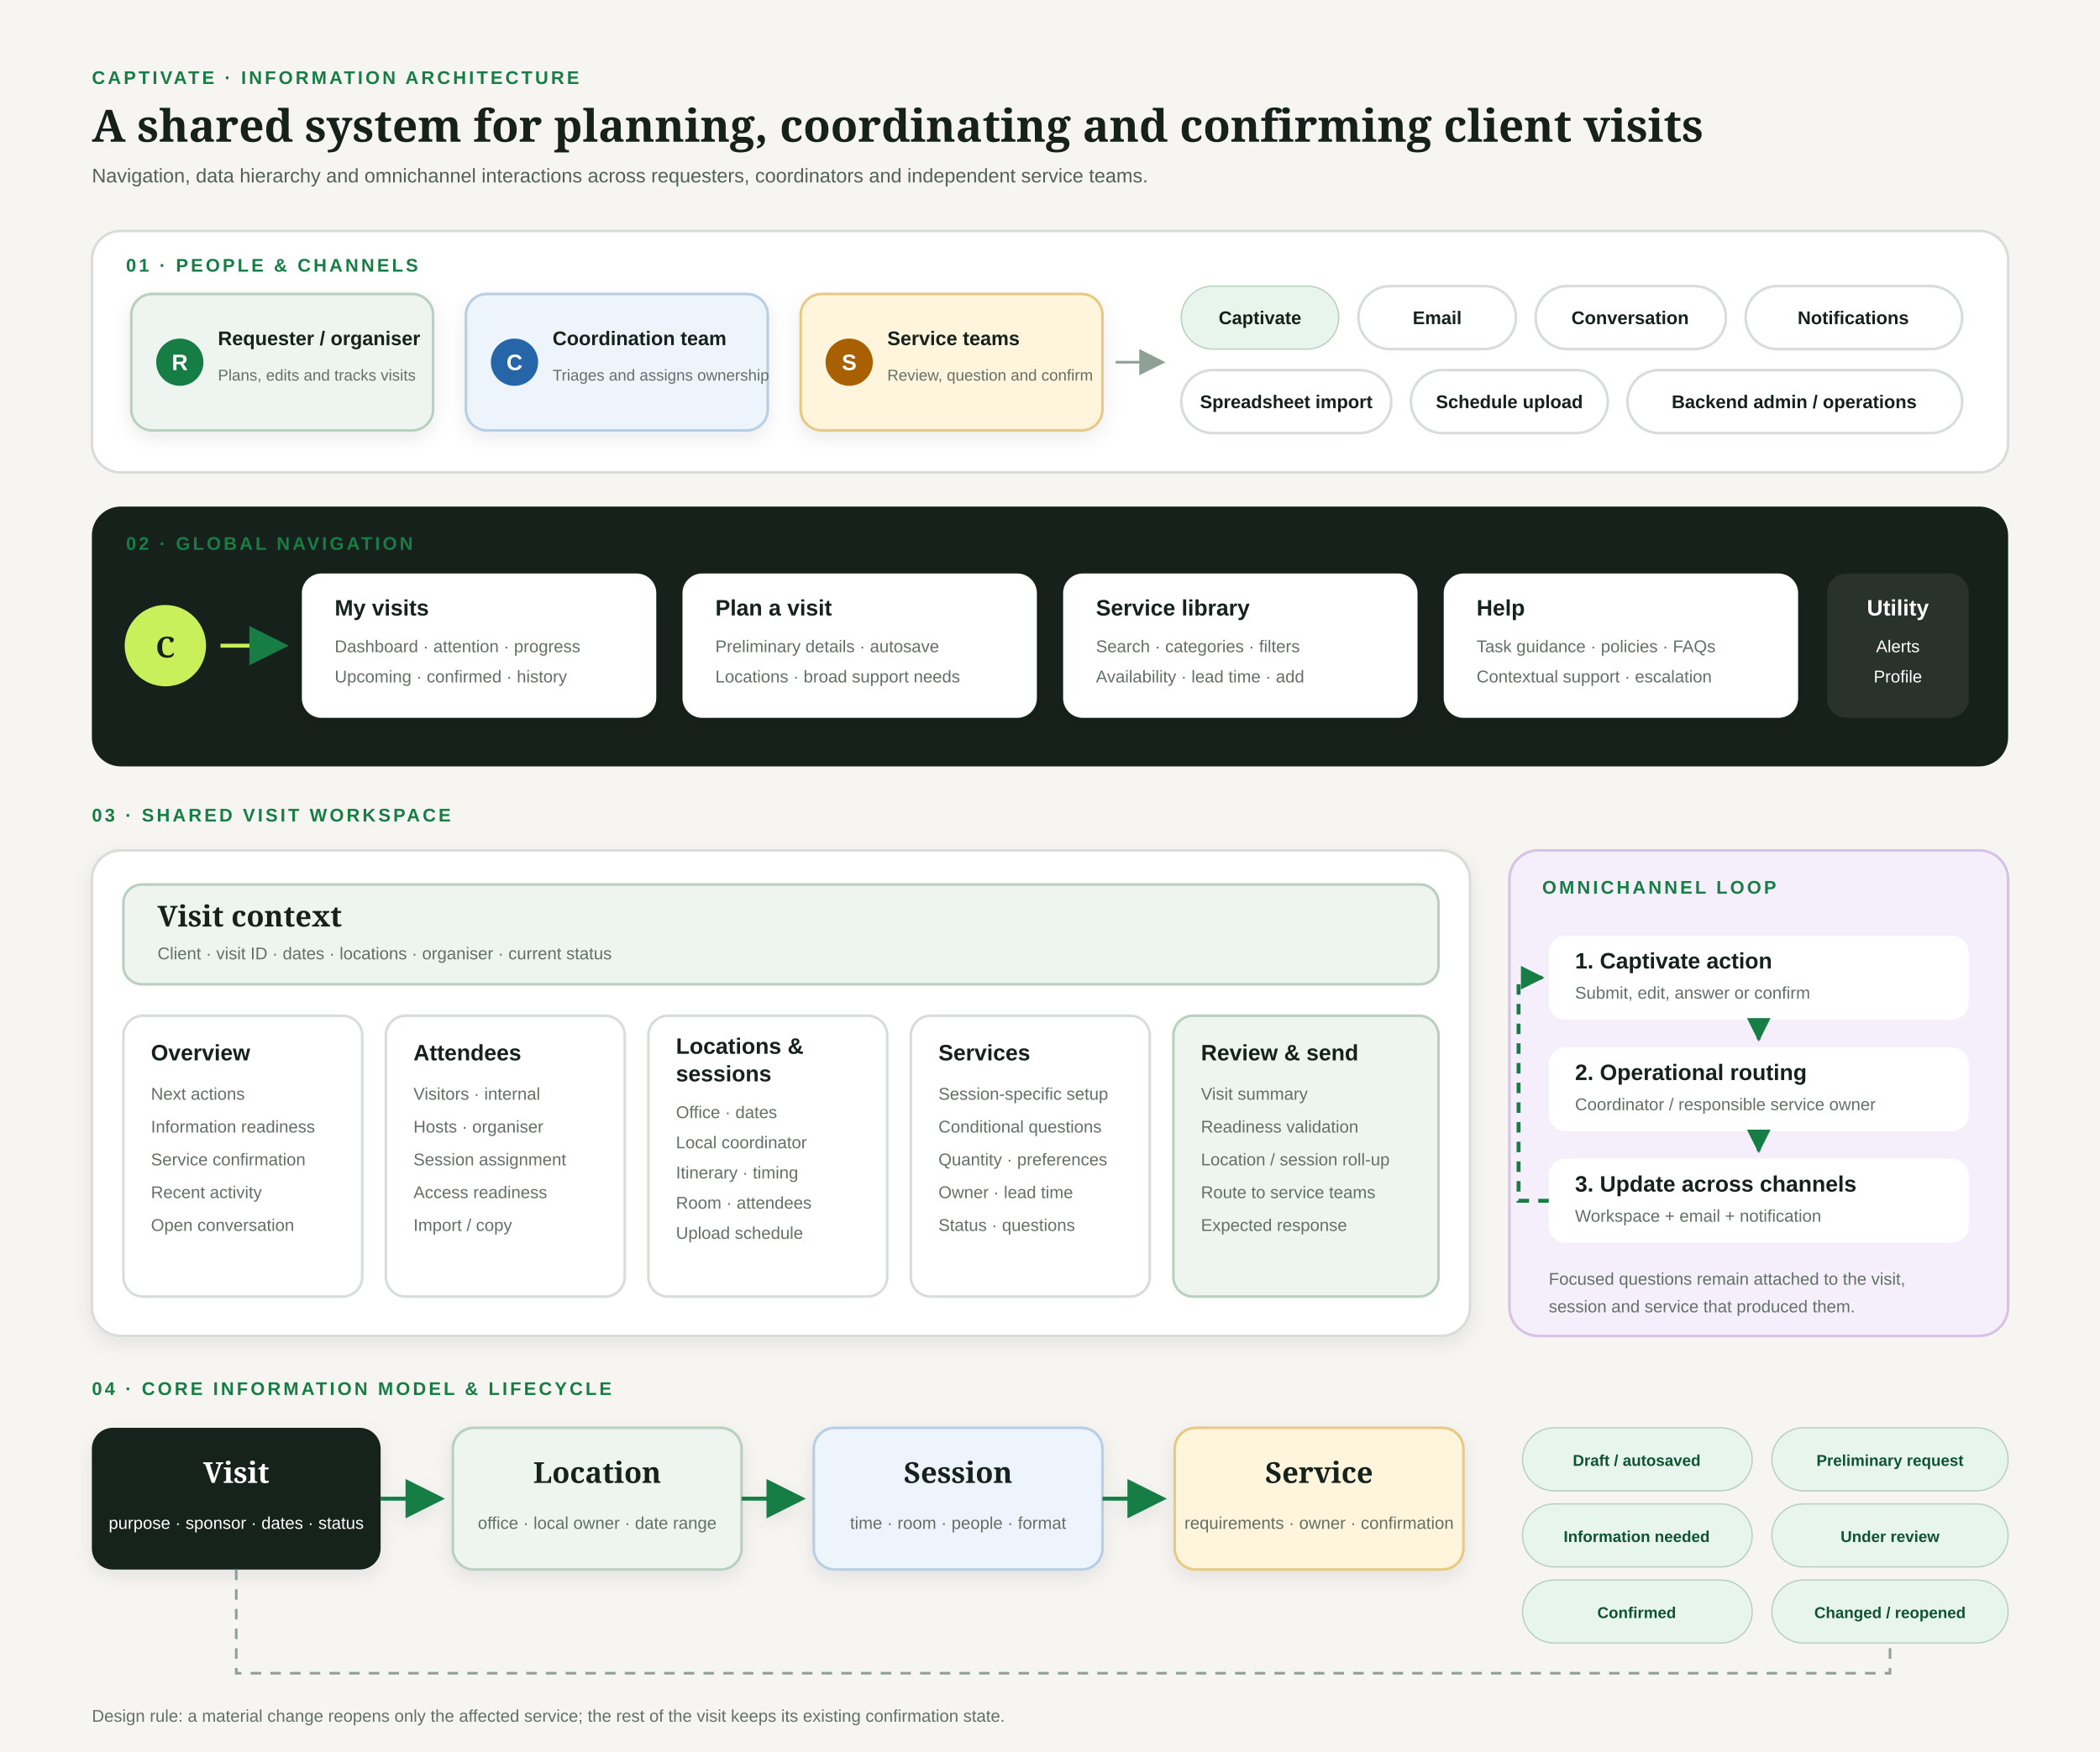
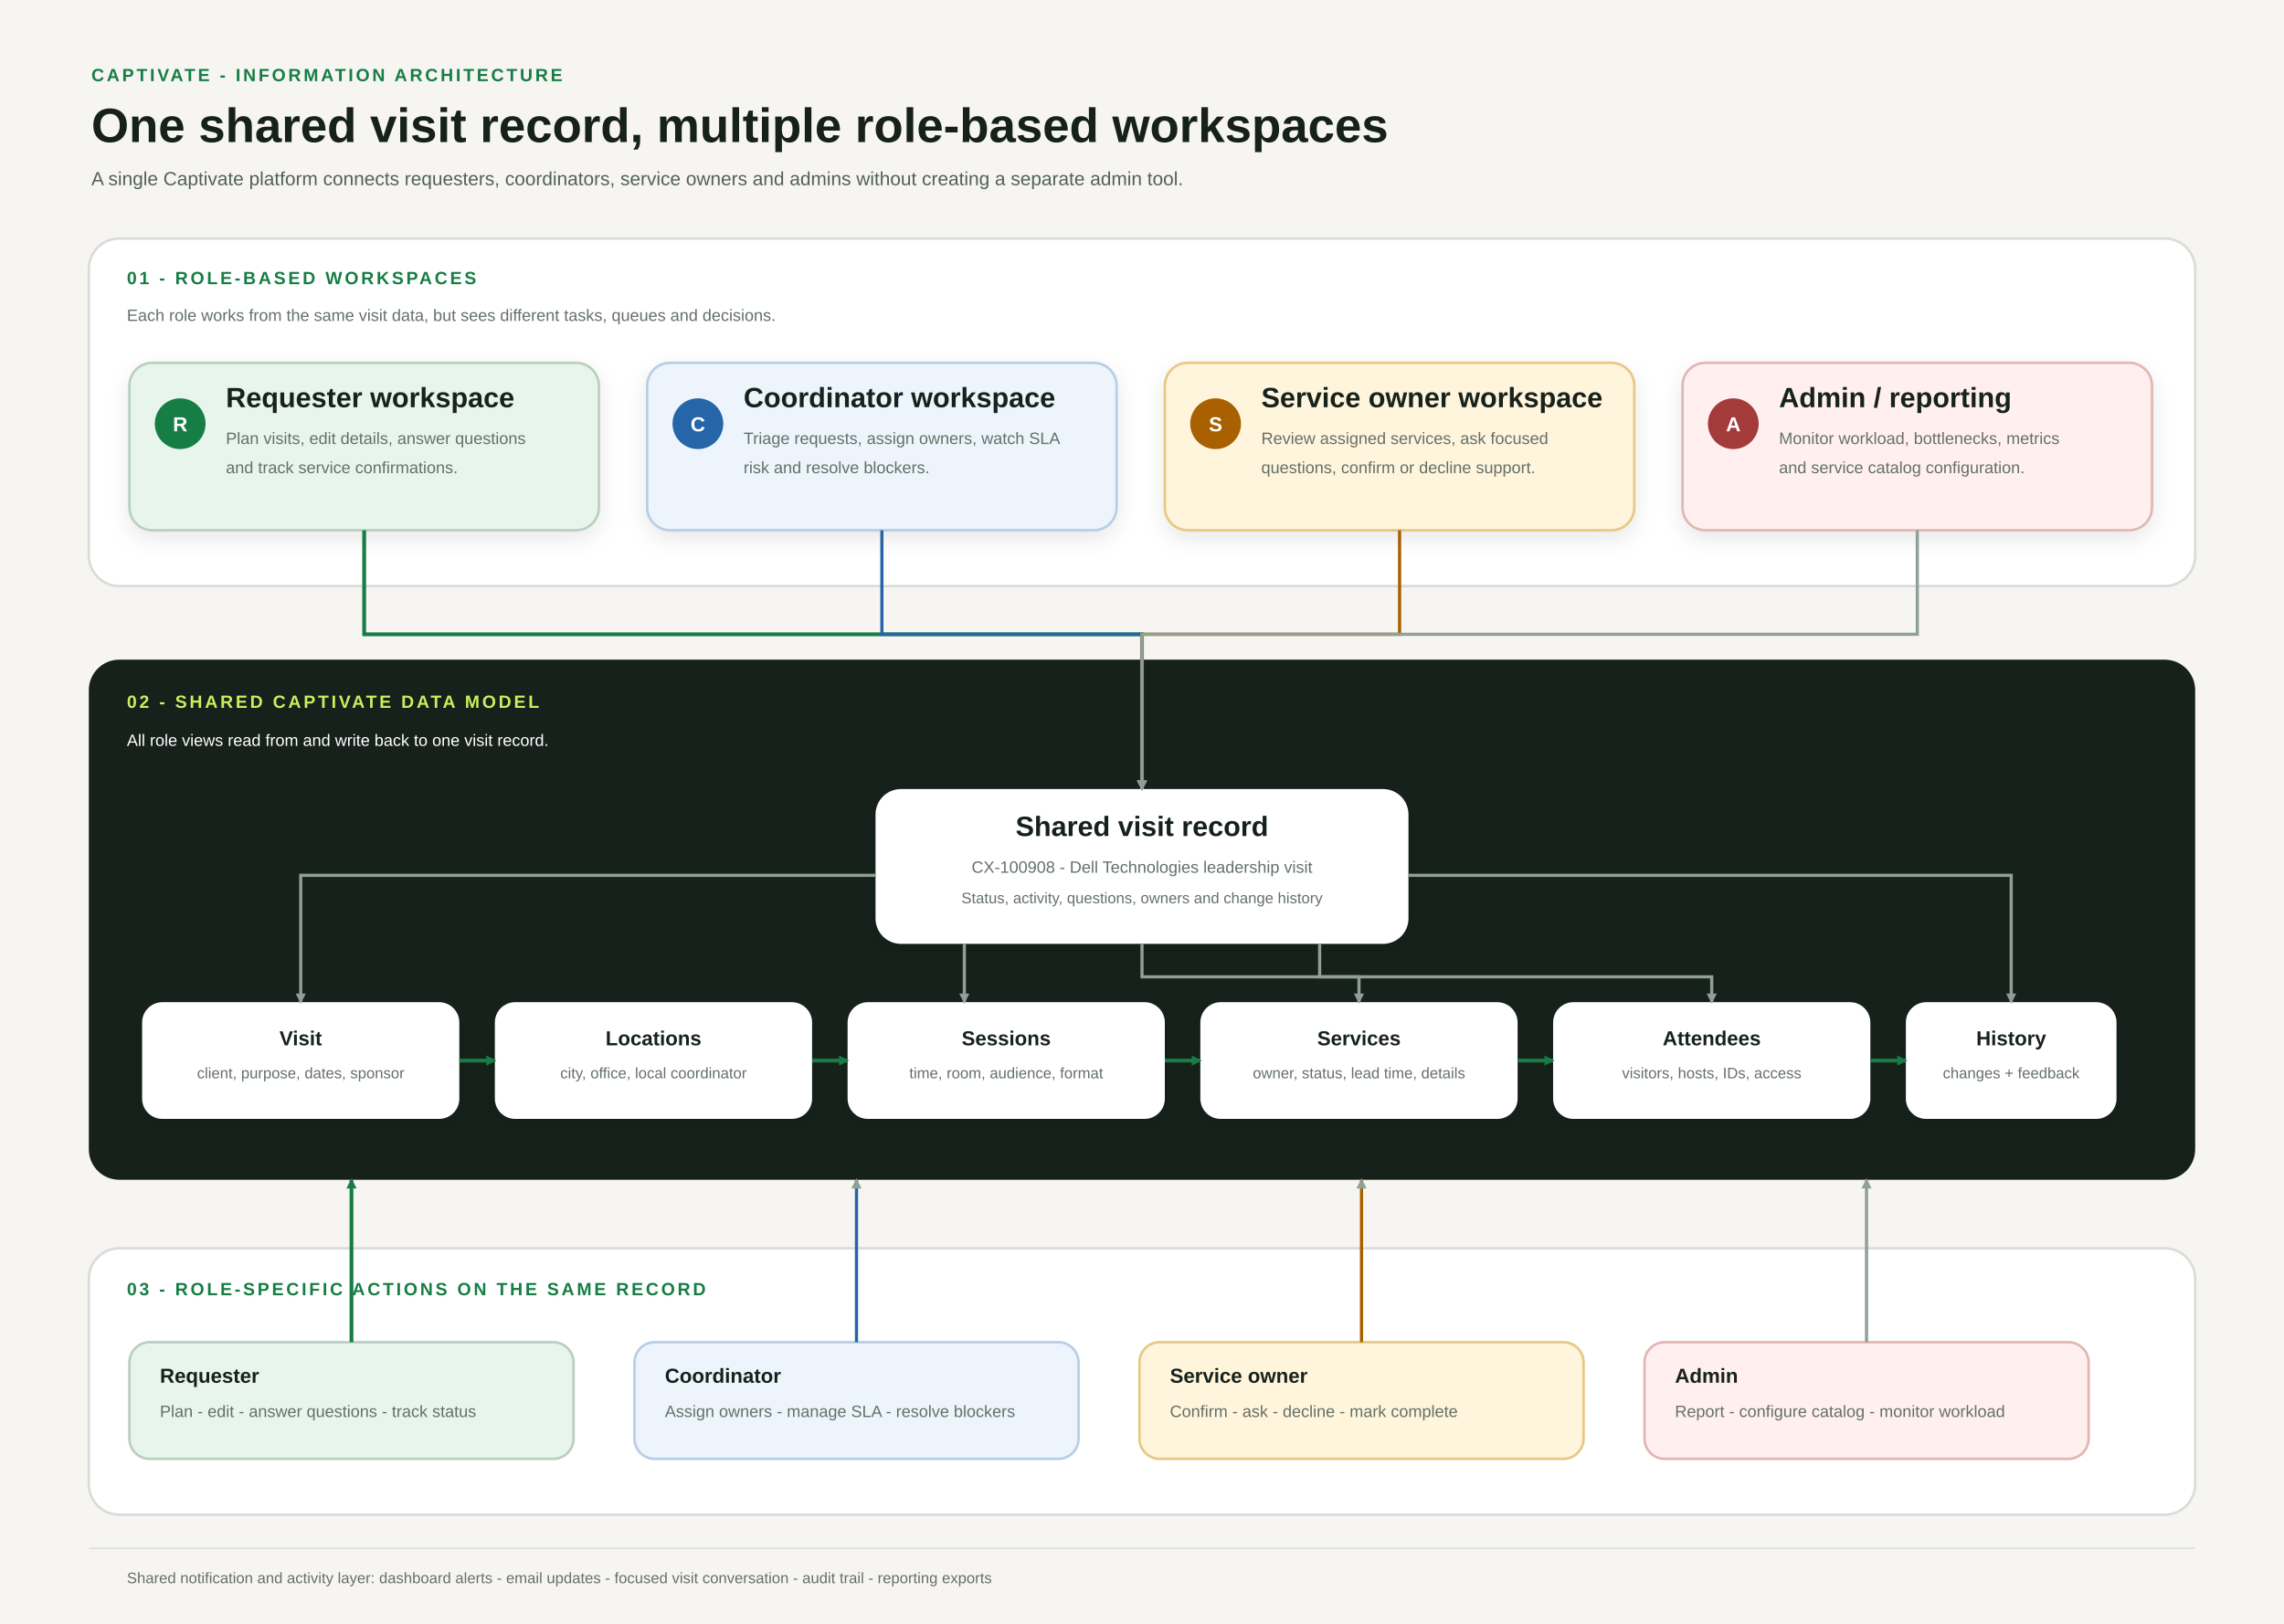
- <svg xmlns="http://www.w3.org/2000/svg" width="1600" height="1335" viewBox="0 0 1600 1335" role="img" aria-labelledby="title desc">
+ <svg xmlns="http://www.w3.org/2000/svg" width="1800" height="1280" viewBox="0 0 1800 1280" role="img" aria-labelledby="title desc">
  <defs>
    <style>
-       .bg{fill:#f7f5f2}.panel{fill:#fff;stroke:#d9ddd9;stroke-width:2}.soft{fill:#eef5f0;stroke:#b9d0c0;stroke-width:2}.dark{fill:#17211b}.green{fill:#167d45}.lime{fill:#c7f05b}.blue{fill:#edf4fc;stroke:#b8cee5;stroke-width:2}.amber{fill:#fff4dc;stroke:#e6c985;stroke-width:2}.purple{fill:#f4effa;stroke:#d5c2e6;stroke-width:2}.label{font:700 14px Arial,sans-serif;letter-spacing:2px;fill:#167d45}.h1{font:700 34px Georgia,serif;fill:#17211b}.h2{font:700 22px Georgia,serif;fill:#17211b}.h3{font:700 17px Arial,sans-serif;fill:#17211b}.actor-title{font:700 15px Arial,sans-serif;fill:#17211b}.actor-body{font:12px Arial,sans-serif;fill:#647067}.body{font:15px Arial,sans-serif;fill:#526058}.small{font:13px Arial,sans-serif;fill:#647067}.white{fill:#fff}.center{text-anchor:middle}.line{fill:none;stroke:#8ea097;stroke-width:2}.flow{fill:none;stroke:#167d45;stroke-width:3}.dash{stroke-dasharray:8 7}.arrow{fill:#167d45}.channel{font:700 14px Arial,sans-serif;fill:#17211b}.pill{fill:#e8f5ed;stroke:#b9d0c0}.status{font:700 12px Arial,sans-serif;fill:#105333}
+       .bg{fill:#f7f5f2}.ink{fill:#17211b}.muted{fill:#5f6962}.green{fill:#167d45}.greenSoft{fill:#e8f5ed;stroke:#b9d0c0;stroke-width:2}.blue{fill:#edf4fc;stroke:#b8cee5;stroke-width:2}.amber{fill:#fff4dc;stroke:#e6c985;stroke-width:2}.red{fill:#fff0ef;stroke:#e2b7b3;stroke-width:2}.panel{fill:#fff;stroke:#d9ddd9;stroke-width:2}.dark{fill:#17211b}.lime{fill:#c7f05b}.label{font:700 14px Arial,sans-serif;letter-spacing:2px;fill:#167d45}.labelLight{font:700 14px Arial,sans-serif;letter-spacing:2px;fill:#c7f05b}.h1{font:700 38px Arial,sans-serif;fill:#17211b}.h2{font:700 22px Arial,sans-serif;fill:#17211b}.h2Light{font:700 22px Arial,sans-serif;fill:#fff}.h3{font:700 16px Arial,sans-serif;fill:#17211b}.body{font:15px Arial,sans-serif;fill:#526058}.small{font:13px Arial,sans-serif;fill:#647067}.tiny{font:12px Arial,sans-serif;fill:#647067}.white{fill:#fff}.center{text-anchor:middle}.line{fill:none;stroke:#8ea097;stroke-width:2.5}.flow{fill:none;stroke:#167d45;stroke-width:3}.blueLine{fill:none;stroke:#2765a8;stroke-width:2.5}.amberLine{fill:none;stroke:#a86000;stroke-width:2.5}.dash{stroke-dasharray:8 7}.pill{fill:#eef3ef;stroke:#c8d6cd;stroke-width:1.5}.chipText{font:700 12px Arial,sans-serif;fill:#17211b}.arrow{fill:#167d45}.arrowGray{fill:#8ea097}.shadow{filter:url(#shadow)}
    </style>
-     <marker id="arrow" markerWidth="10" markerHeight="10" refX="8" refY="5" orient="auto">
-       <path d="M0 0L10 5L0 10Z" class="arrow" />
+     <marker id="arrow" markerWidth="8" markerHeight="8" refX="6.8" refY="4" orient="auto" markerUnits="userSpaceOnUse">
+       <path d="M0 0L8 4L0 8Z" class="arrow" />
    </marker>
-     <marker id="arrowGray" markerWidth="10" markerHeight="10" refX="8" refY="5" orient="auto">
-       <path d="M0 0L10 5L0 10Z" fill="#8ea097" />
-     </marker>
-     <marker id="arrowSmall" markerWidth="6" markerHeight="6" refX="5.4" refY="3" orient="auto">
-       <path d="M0 0L6 3L0 6Z" class="arrow" />
+     <marker id="arrowGray" markerWidth="8" markerHeight="8" refX="6.8" refY="4" orient="auto" markerUnits="userSpaceOnUse">
+       <path d="M0 0L8 4L0 8Z" class="arrowGray" />
    </marker>
    <filter id="shadow" x="-10%" y="-10%" width="120%" height="130%">
-       <feDropShadow dx="0" dy="5" stdDeviation="7" flood-color="#17211b" flood-opacity=".08" />
+       <feDropShadow dx="0" dy="6" stdDeviation="8" flood-color="#17211b" flood-opacity=".09" />
    </filter>
  </defs>
-   <rect width="1600" height="1335" class="bg" />
-   <text x="70" y="64" class="label">CAPTIVATE · INFORMATION ARCHITECTURE</text>
-   <text x="70" y="108" class="h1">A shared system for planning, coordinating and confirming client visits</text>
-   <text x="70" y="139" class="body">Navigation, data hierarchy and omnichannel interactions across requesters, coordinators and independent service teams.</text>
-   <rect x="70" y="176" width="1460" height="184" rx="22" class="panel" />
-   <text x="96" y="207" class="label">01 · PEOPLE &amp; CHANNELS</text>
-   <g filter="url(#shadow)">
-     <rect x="100" y="224" width="230" height="104" rx="16" class="soft" />
-     <circle cx="137" cy="276" r="18" class="green" />
-     <text x="137" y="282" class="h3 white center">R</text>
-     <text x="166" y="263" class="actor-title">Requester / organiser</text>
-     <text x="166" y="290" class="actor-body">Plans, edits and tracks visits</text>
-     <rect x="355" y="224" width="230" height="104" rx="16" class="blue" />
-     <circle cx="392" cy="276" r="18" fill="#2765a8" />
-     <text x="392" y="282" class="h3 white center">C</text>
-     <text x="421" y="263" class="actor-title">Coordination team</text>
-     <text x="421" y="290" class="actor-body">Triages and assigns ownership</text>
-     <rect x="610" y="224" width="230" height="104" rx="16" class="amber" />
-     <circle cx="647" cy="276" r="18" fill="#a86000" />
-     <text x="647" y="282" class="h3 white center">S</text>
-     <text x="676" y="263" class="actor-title">Service teams</text>
-     <text x="676" y="290" class="actor-body">Review, question and confirm</text>
+   <rect width="1800" height="1280" class="bg" />
+   <text x="72" y="64" class="label">CAPTIVATE - INFORMATION ARCHITECTURE</text>
+   <text x="72" y="112" class="h1">One shared visit record, multiple role-based workspaces</text>
+   <text x="72" y="146" class="body">A single Captivate platform connects requesters, coordinators, service owners and admins without creating a separate admin tool.</text>
+   <rect x="70" y="188" width="1660" height="274" rx="24" class="panel" />
+   <text x="100" y="224" class="label">01 - ROLE-BASED WORKSPACES</text>
+   <text x="100" y="253" class="small">Each role works from the same visit data, but sees different tasks, queues and decisions.</text>
+   <g class="shadow">
+     <rect x="102" y="286" width="370" height="132" rx="18" class="greenSoft" />
+     <circle cx="142" cy="334" r="20" class="green" />
+     <text x="142" y="340" class="h3 white center">R</text>
+     <text x="178" y="321" class="h2">Requester workspace</text>
+     <text x="178" y="350" class="small">Plan visits, edit details, answer questions</text>
+     <text x="178" y="373" class="small">and track service confirmations.</text>
+     <rect x="510" y="286" width="370" height="132" rx="18" class="blue" />
+     <circle cx="550" cy="334" r="20" fill="#2765a8" />
+     <text x="550" y="340" class="h3 white center">C</text>
+     <text x="586" y="321" class="h2">Coordinator workspace</text>
+     <text x="586" y="350" class="small">Triage requests, assign owners, watch SLA</text>
+     <text x="586" y="373" class="small">risk and resolve blockers.</text>
+     <rect x="918" y="286" width="370" height="132" rx="18" class="amber" />
+     <circle cx="958" cy="334" r="20" fill="#a86000" />
+     <text x="958" y="340" class="h3 white center">S</text>
+     <text x="994" y="321" class="h2">Service owner workspace</text>
+     <text x="994" y="350" class="small">Review assigned services, ask focused</text>
+     <text x="994" y="373" class="small">questions, confirm or decline support.</text>
+     <rect x="1326" y="286" width="370" height="132" rx="18" class="red" />
+     <circle cx="1366" cy="334" r="20" fill="#a43a3a" />
+     <text x="1366" y="340" class="h3 white center">A</text>
+     <text x="1402" y="321" class="h2">Admin / reporting</text>
+     <text x="1402" y="350" class="small">Monitor workload, bottlenecks, metrics</text>
+     <text x="1402" y="373" class="small">and service catalog configuration.</text>
  </g>
-   <path d="M850 276H884" class="line" marker-end="url(#arrowGray)" />
+   <rect x="70" y="520" width="1660" height="410" rx="24" class="dark" />
+   <text x="100" y="558" class="labelLight">02 - SHARED CAPTIVATE DATA MODEL</text>
+   <text x="100" y="588" class="small white">All role views read from and write back to one visit record.</text>
+   <rect x="690" y="622" width="420" height="122" rx="20" fill="#fff" class="shadow" />
+   <text x="900" y="659" class="h2 center">Shared visit record</text>
+   <text x="900" y="688" class="small center">CX-100908 - Dell Technologies leadership visit</text>
+   <text x="900" y="712" class="tiny center">Status, activity, questions, owners and change history</text>
+   <path d="M287 418V500H900V622" class="flow" marker-end="url(#arrow)" />
+   <path d="M695 418V500H900V622" class="blueLine" marker-end="url(#arrowGray)" />
+   <path d="M1103 418V500H900V622" class="amberLine" marker-end="url(#arrowGray)" />
+   <path d="M1511 418V500H900V622" class="line" marker-end="url(#arrowGray)" />
+   <g class="shadow">
+     <rect x="112" y="790" width="250" height="92" rx="16" fill="#fff" />
+     <text x="237" y="824" class="h3 center">Visit</text>
+     <text x="237" y="850" class="tiny center">client, purpose, dates, sponsor</text>
+     <rect x="390" y="790" width="250" height="92" rx="16" fill="#fff" />
+     <text x="515" y="824" class="h3 center">Locations</text>
+     <text x="515" y="850" class="tiny center">city, office, local coordinator</text>
+     <rect x="668" y="790" width="250" height="92" rx="16" fill="#fff" />
+     <text x="793" y="824" class="h3 center">Sessions</text>
+     <text x="793" y="850" class="tiny center">time, room, audience, format</text>
+     <rect x="946" y="790" width="250" height="92" rx="16" fill="#fff" />
+     <text x="1071" y="824" class="h3 center">Services</text>
+     <text x="1071" y="850" class="tiny center">owner, status, lead time, details</text>
+     <rect x="1224" y="790" width="250" height="92" rx="16" fill="#fff" />
+     <text x="1349" y="824" class="h3 center">Attendees</text>
+     <text x="1349" y="850" class="tiny center">visitors, hosts, IDs, access</text>
+     <rect x="1502" y="790" width="166" height="92" rx="16" fill="#fff" />
+     <text x="1585" y="824" class="h3 center">History</text>
+     <text x="1585" y="850" class="tiny center">changes + feedback</text>
+   </g>
+   <path d="M690 690H237V790" class="line" marker-end="url(#arrowGray)" />
+   <path d="M760 744V790" class="line" marker-end="url(#arrowGray)" />
+   <path d="M900 744V770H1071V790" class="line" marker-end="url(#arrowGray)" />
+   <path d="M1040 744V770H1349V790" class="line" marker-end="url(#arrowGray)" />
+   <path d="M1110 690H1585V790" class="line" marker-end="url(#arrowGray)" />
+   <path d="M362 836H390" class="flow" marker-end="url(#arrow)" />
+   <path d="M640 836H668" class="flow" marker-end="url(#arrow)" />
+   <path d="M918 836H946" class="flow" marker-end="url(#arrow)" />
+   <path d="M1196 836H1224" class="flow" marker-end="url(#arrow)" />
+   <path d="M1474 836H1502" class="flow" marker-end="url(#arrow)" />
+   <rect x="70" y="984" width="1660" height="210" rx="24" class="panel" />
+   <text x="100" y="1021" class="label">03 - ROLE-SPECIFIC ACTIONS ON THE SAME RECORD</text>
  <g>
-     <rect x="900" y="218" width="120" height="48" rx="24" class="pill" />
-     <text x="960" y="247" class="channel center">Captivate</text>
-     <rect x="1035" y="218" width="120" height="48" rx="24" class="panel" />
-     <text x="1095" y="247" class="channel center">Email</text>
-     <rect x="1170" y="218" width="145" height="48" rx="24" class="panel" />
-     <text x="1242" y="247" class="channel center">Conversation</text>
-     <rect x="1330" y="218" width="165" height="48" rx="24" class="panel" />
-     <text x="1412" y="247" class="channel center">Notifications</text>
-     <rect x="900" y="282" width="160" height="48" rx="24" class="panel" />
-     <text x="980" y="311" class="channel center">Spreadsheet import</text>
-     <rect x="1075" y="282" width="150" height="48" rx="24" class="panel" />
-     <text x="1150" y="311" class="channel center">Schedule upload</text>
-     <rect x="1240" y="282" width="255" height="48" rx="24" class="panel" />
-     <text x="1367" y="311" class="channel center">Backend admin / operations</text>
+     <rect x="102" y="1058" width="350" height="92" rx="16" class="greenSoft" />
+     <text x="126" y="1090" class="h3">Requester</text>
+     <text x="126" y="1117" class="small">Plan - edit - answer questions - track status</text>
+     <rect x="500" y="1058" width="350" height="92" rx="16" class="blue" />
+     <text x="524" y="1090" class="h3">Coordinator</text>
+     <text x="524" y="1117" class="small">Assign owners - manage SLA - resolve blockers</text>
+     <rect x="898" y="1058" width="350" height="92" rx="16" class="amber" />
+     <text x="922" y="1090" class="h3">Service owner</text>
+     <text x="922" y="1117" class="small">Confirm - ask - decline - mark complete</text>
+     <rect x="1296" y="1058" width="350" height="92" rx="16" class="red" />
+     <text x="1320" y="1090" class="h3">Admin</text>
+     <text x="1320" y="1117" class="small">Report - configure catalog - monitor workload</text>
  </g>
-   <rect x="70" y="386" width="1460" height="198" rx="22" class="dark" />
-   <text x="96" y="419" class="label" fill="#c7f05b">02 · GLOBAL NAVIGATION</text>
-   <circle cx="126" cy="492" r="31" class="lime" />
-   <text x="126" y="501" class="h2 center">C</text>
-   <path d="M168 492H214" stroke="#c7f05b" stroke-width="3" marker-end="url(#arrow)" />
-   <g filter="url(#shadow)">
-     <rect x="230" y="437" width="270" height="110" rx="15" fill="#fff" />
-     <text x="255" y="469" class="h3">My visits</text>
-     <text x="255" y="497" class="small">Dashboard · attention · progress</text>
-     <text x="255" y="520" class="small">Upcoming · confirmed · history</text>
-     <rect x="520" y="437" width="270" height="110" rx="15" fill="#fff" />
-     <text x="545" y="469" class="h3">Plan a visit</text>
-     <text x="545" y="497" class="small">Preliminary details · autosave</text>
-     <text x="545" y="520" class="small">Locations · broad support needs</text>
-     <rect x="810" y="437" width="270" height="110" rx="15" fill="#fff" />
-     <text x="835" y="469" class="h3">Service library</text>
-     <text x="835" y="497" class="small">Search · categories · filters</text>
-     <text x="835" y="520" class="small">Availability · lead time · add</text>
-     <rect x="1100" y="437" width="270" height="110" rx="15" fill="#fff" />
-     <text x="1125" y="469" class="h3">Help</text>
-     <text x="1125" y="497" class="small">Task guidance · policies · FAQs</text>
-     <text x="1125" y="520" class="small">Contextual support · escalation</text>
-   </g>
-   <rect x="1392" y="437" width="108" height="110" rx="15" fill="#29322c" />
-   <text x="1446" y="469" class="h3 white center">Utility</text>
-   <text x="1446" y="497" class="small white center">Alerts</text>
-   <text x="1446" y="520" class="small white center">Profile</text>
-   <text x="70" y="626" class="label">03 · SHARED VISIT WORKSPACE</text>
-   <rect x="70" y="648" width="1050" height="370" rx="22" class="panel" filter="url(#shadow)" />
-   <rect x="94" y="674" width="1002" height="76" rx="14" class="soft" />
-   <text x="120" y="706" class="h2">Visit context</text>
-   <text x="120" y="731" class="small">Client · visit ID · dates · locations · organiser · current status</text>
-   <g>
-     <rect x="94" y="774" width="182" height="214" rx="15" class="panel" />
-     <text x="115" y="808" class="h3">Overview</text>
-     <text x="115" y="838" class="small">Next actions</text>
-     <text x="115" y="863" class="small">Information readiness</text>
-     <text x="115" y="888" class="small">Service confirmation</text>
-     <text x="115" y="913" class="small">Recent activity</text>
-     <text x="115" y="938" class="small">Open conversation</text>
-     <rect x="294" y="774" width="182" height="214" rx="15" class="panel" />
-     <text x="315" y="808" class="h3">Attendees</text>
-     <text x="315" y="838" class="small">Visitors · internal</text>
-     <text x="315" y="863" class="small">Hosts · organiser</text>
-     <text x="315" y="888" class="small">Session assignment</text>
-     <text x="315" y="913" class="small">Access readiness</text>
-     <text x="315" y="938" class="small">Import / copy</text>
-     <rect x="494" y="774" width="182" height="214" rx="15" class="panel" />
-     <text x="515" y="803" class="h3">Locations &amp;</text>
-     <text x="515" y="824" class="h3">sessions</text>
-     <text x="515" y="852" class="small">Office · dates</text>
-     <text x="515" y="875" class="small">Local coordinator</text>
-     <text x="515" y="898" class="small">Itinerary · timing</text>
-     <text x="515" y="921" class="small">Room · attendees</text>
-     <text x="515" y="944" class="small">Upload schedule</text>
-     <rect x="694" y="774" width="182" height="214" rx="15" class="panel" />
-     <text x="715" y="808" class="h3">Services</text>
-     <text x="715" y="838" class="small">Session-specific setup</text>
-     <text x="715" y="863" class="small">Conditional questions</text>
-     <text x="715" y="888" class="small">Quantity · preferences</text>
-     <text x="715" y="913" class="small">Owner · lead time</text>
-     <text x="715" y="938" class="small">Status · questions</text>
-     <rect x="894" y="774" width="202" height="214" rx="15" class="soft" />
-     <text x="915" y="808" class="h3">Review &amp; send</text>
-     <text x="915" y="838" class="small">Visit summary</text>
-     <text x="915" y="863" class="small">Readiness validation</text>
-     <text x="915" y="888" class="small">Location / session roll-up</text>
-     <text x="915" y="913" class="small">Route to service teams</text>
-     <text x="915" y="938" class="small">Expected response</text>
-   </g>
-   <rect x="1150" y="648" width="380" height="370" rx="22" class="purple" />
-   <text x="1175" y="681" class="label">OMNICHANNEL LOOP</text>
-   <g>
-     <rect x="1180" y="713" width="320" height="64" rx="13" fill="#fff" />
-     <text x="1200" y="738" class="h3">1. Captivate action</text>
-     <text x="1200" y="761" class="small">Submit, edit, answer or confirm</text>
-     <path d="M1340 777V792" class="flow" marker-end="url(#arrowSmall)" />
-     <rect x="1180" y="798" width="320" height="64" rx="13" fill="#fff" />
-     <text x="1200" y="823" class="h3">2. Operational routing</text>
-     <text x="1200" y="846" class="small">Coordinator / responsible service owner</text>
-     <path d="M1340 862V877" class="flow" marker-end="url(#arrowSmall)" />
-     <rect x="1180" y="883" width="320" height="64" rx="13" fill="#fff" />
-     <text x="1200" y="908" class="h3">3. Update across channels</text>
-     <text x="1200" y="931" class="small">Workspace + email + notification</text>
-     <path d="M1180 915H1157V745H1175" class="flow dash" marker-end="url(#arrowSmall)" />
-     <text x="1180" y="979" class="small">Focused questions remain attached to the visit,</text>
-     <text x="1180" y="1000" class="small">session and service that produced them.</text>
-   </g>
-   <text x="70" y="1063" class="label">04 · CORE INFORMATION MODEL &amp; LIFECYCLE</text>
-   <g filter="url(#shadow)">
-     <rect x="70" y="1088" width="220" height="108" rx="16" class="dark" />
-     <text x="180" y="1130" class="h2 white center">Visit</text>
-     <text x="180" y="1165" class="small white center">purpose · sponsor · dates · status</text>
-     <path d="M290 1142H333" class="flow" marker-end="url(#arrow)" />
-     <rect x="345" y="1088" width="220" height="108" rx="16" class="soft" />
-     <text x="455" y="1130" class="h2 center">Location</text>
-     <text x="455" y="1165" class="small center">office · local owner · date range</text>
-     <path d="M565 1142H608" class="flow" marker-end="url(#arrow)" />
-     <rect x="620" y="1088" width="220" height="108" rx="16" class="blue" />
-     <text x="730" y="1130" class="h2 center">Session</text>
-     <text x="730" y="1165" class="small center">time · room · people · format</text>
-     <path d="M840 1142H883" class="flow" marker-end="url(#arrow)" />
-     <rect x="895" y="1088" width="220" height="108" rx="16" class="amber" />
-     <text x="1005" y="1130" class="h2 center">Service</text>
-     <text x="1005" y="1165" class="small center">requirements · owner · confirmation</text>
-   </g>
-   <path d="M180 1196V1275H1440V1252" class="line dash" />
-   <g>
-     <rect x="1160" y="1088" width="175" height="48" rx="24" class="pill" />
-     <text x="1247" y="1117" class="status center">Draft / autosaved</text>
-     <rect x="1350" y="1088" width="180" height="48" rx="24" class="pill" />
-     <text x="1440" y="1117" class="status center">Preliminary request</text>
-     <rect x="1160" y="1146" width="175" height="48" rx="24" class="pill" />
-     <text x="1247" y="1175" class="status center">Information needed</text>
-     <rect x="1350" y="1146" width="180" height="48" rx="24" class="pill" />
-     <text x="1440" y="1175" class="status center">Under review</text>
-     <rect x="1160" y="1204" width="175" height="48" rx="24" class="pill" />
-     <text x="1247" y="1233" class="status center">Confirmed</text>
-     <rect x="1350" y="1204" width="180" height="48" rx="24" class="pill" />
-     <text x="1440" y="1233" class="status center">Changed / reopened</text>
-   </g>
-   <text x="70" y="1312" class="small">Design rule: a material change reopens only the affected service; the rest of the visit keeps its existing confirmation state.</text>
+   <path d="M277 1058V930" class="flow" marker-end="url(#arrow)" />
+   <path d="M675 1058V930" class="blueLine" marker-end="url(#arrowGray)" />
+   <path d="M1073 1058V930" class="amberLine" marker-end="url(#arrowGray)" />
+   <path d="M1471 1058V930" class="line" marker-end="url(#arrowGray)" />
+   <rect x="70" y="1220" width="1660" height="1" fill="#d9ddd9" />
+   <text x="100" y="1248" class="tiny">Shared notification and activity layer: dashboard alerts - email updates - focused visit conversation - audit trail - reporting exports</text>
</svg>
